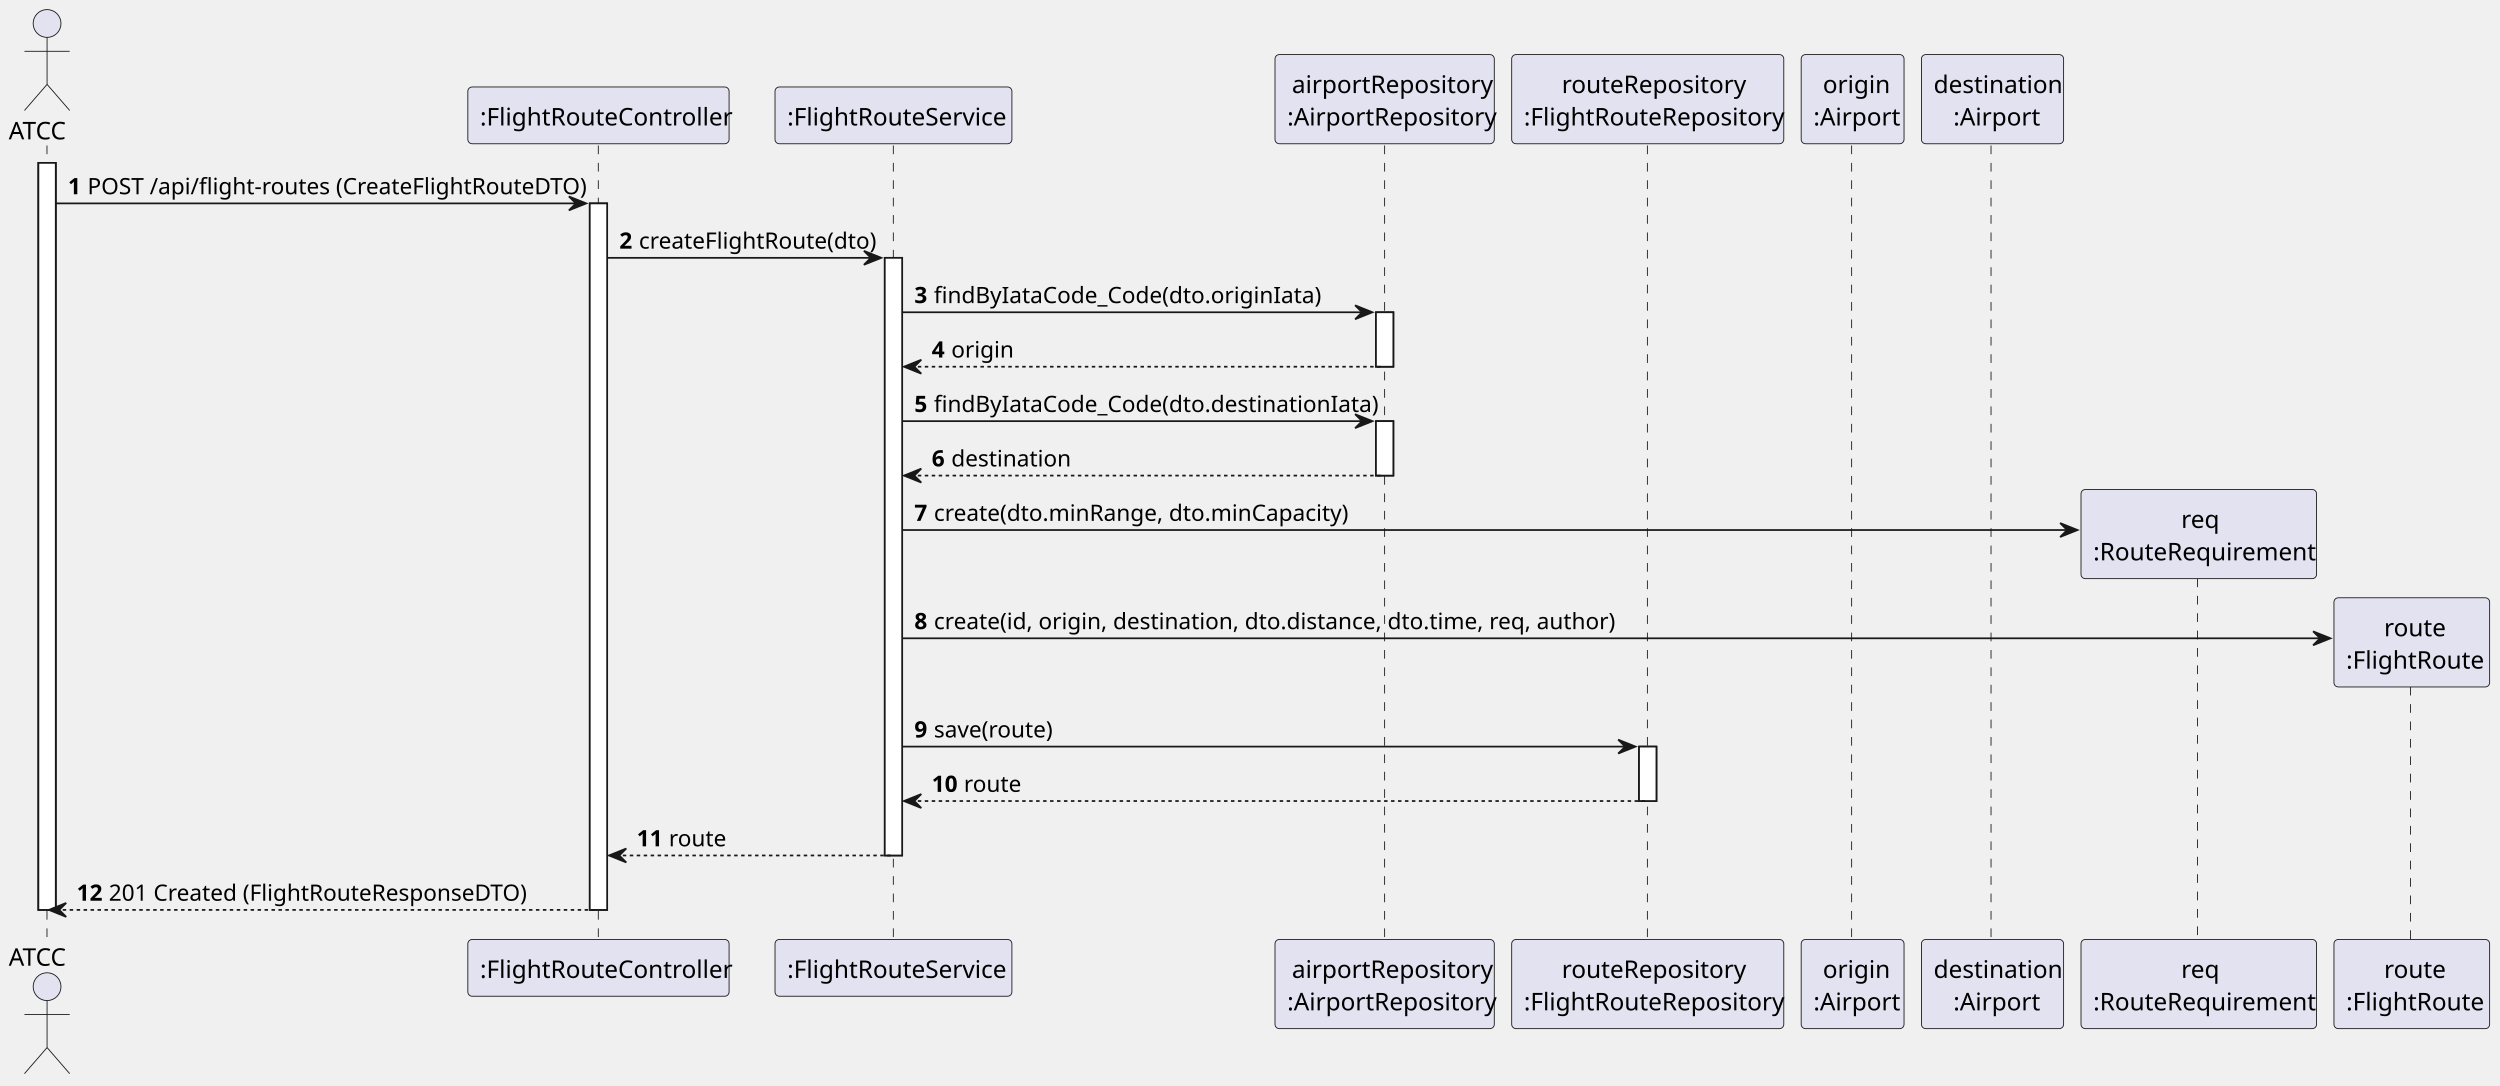
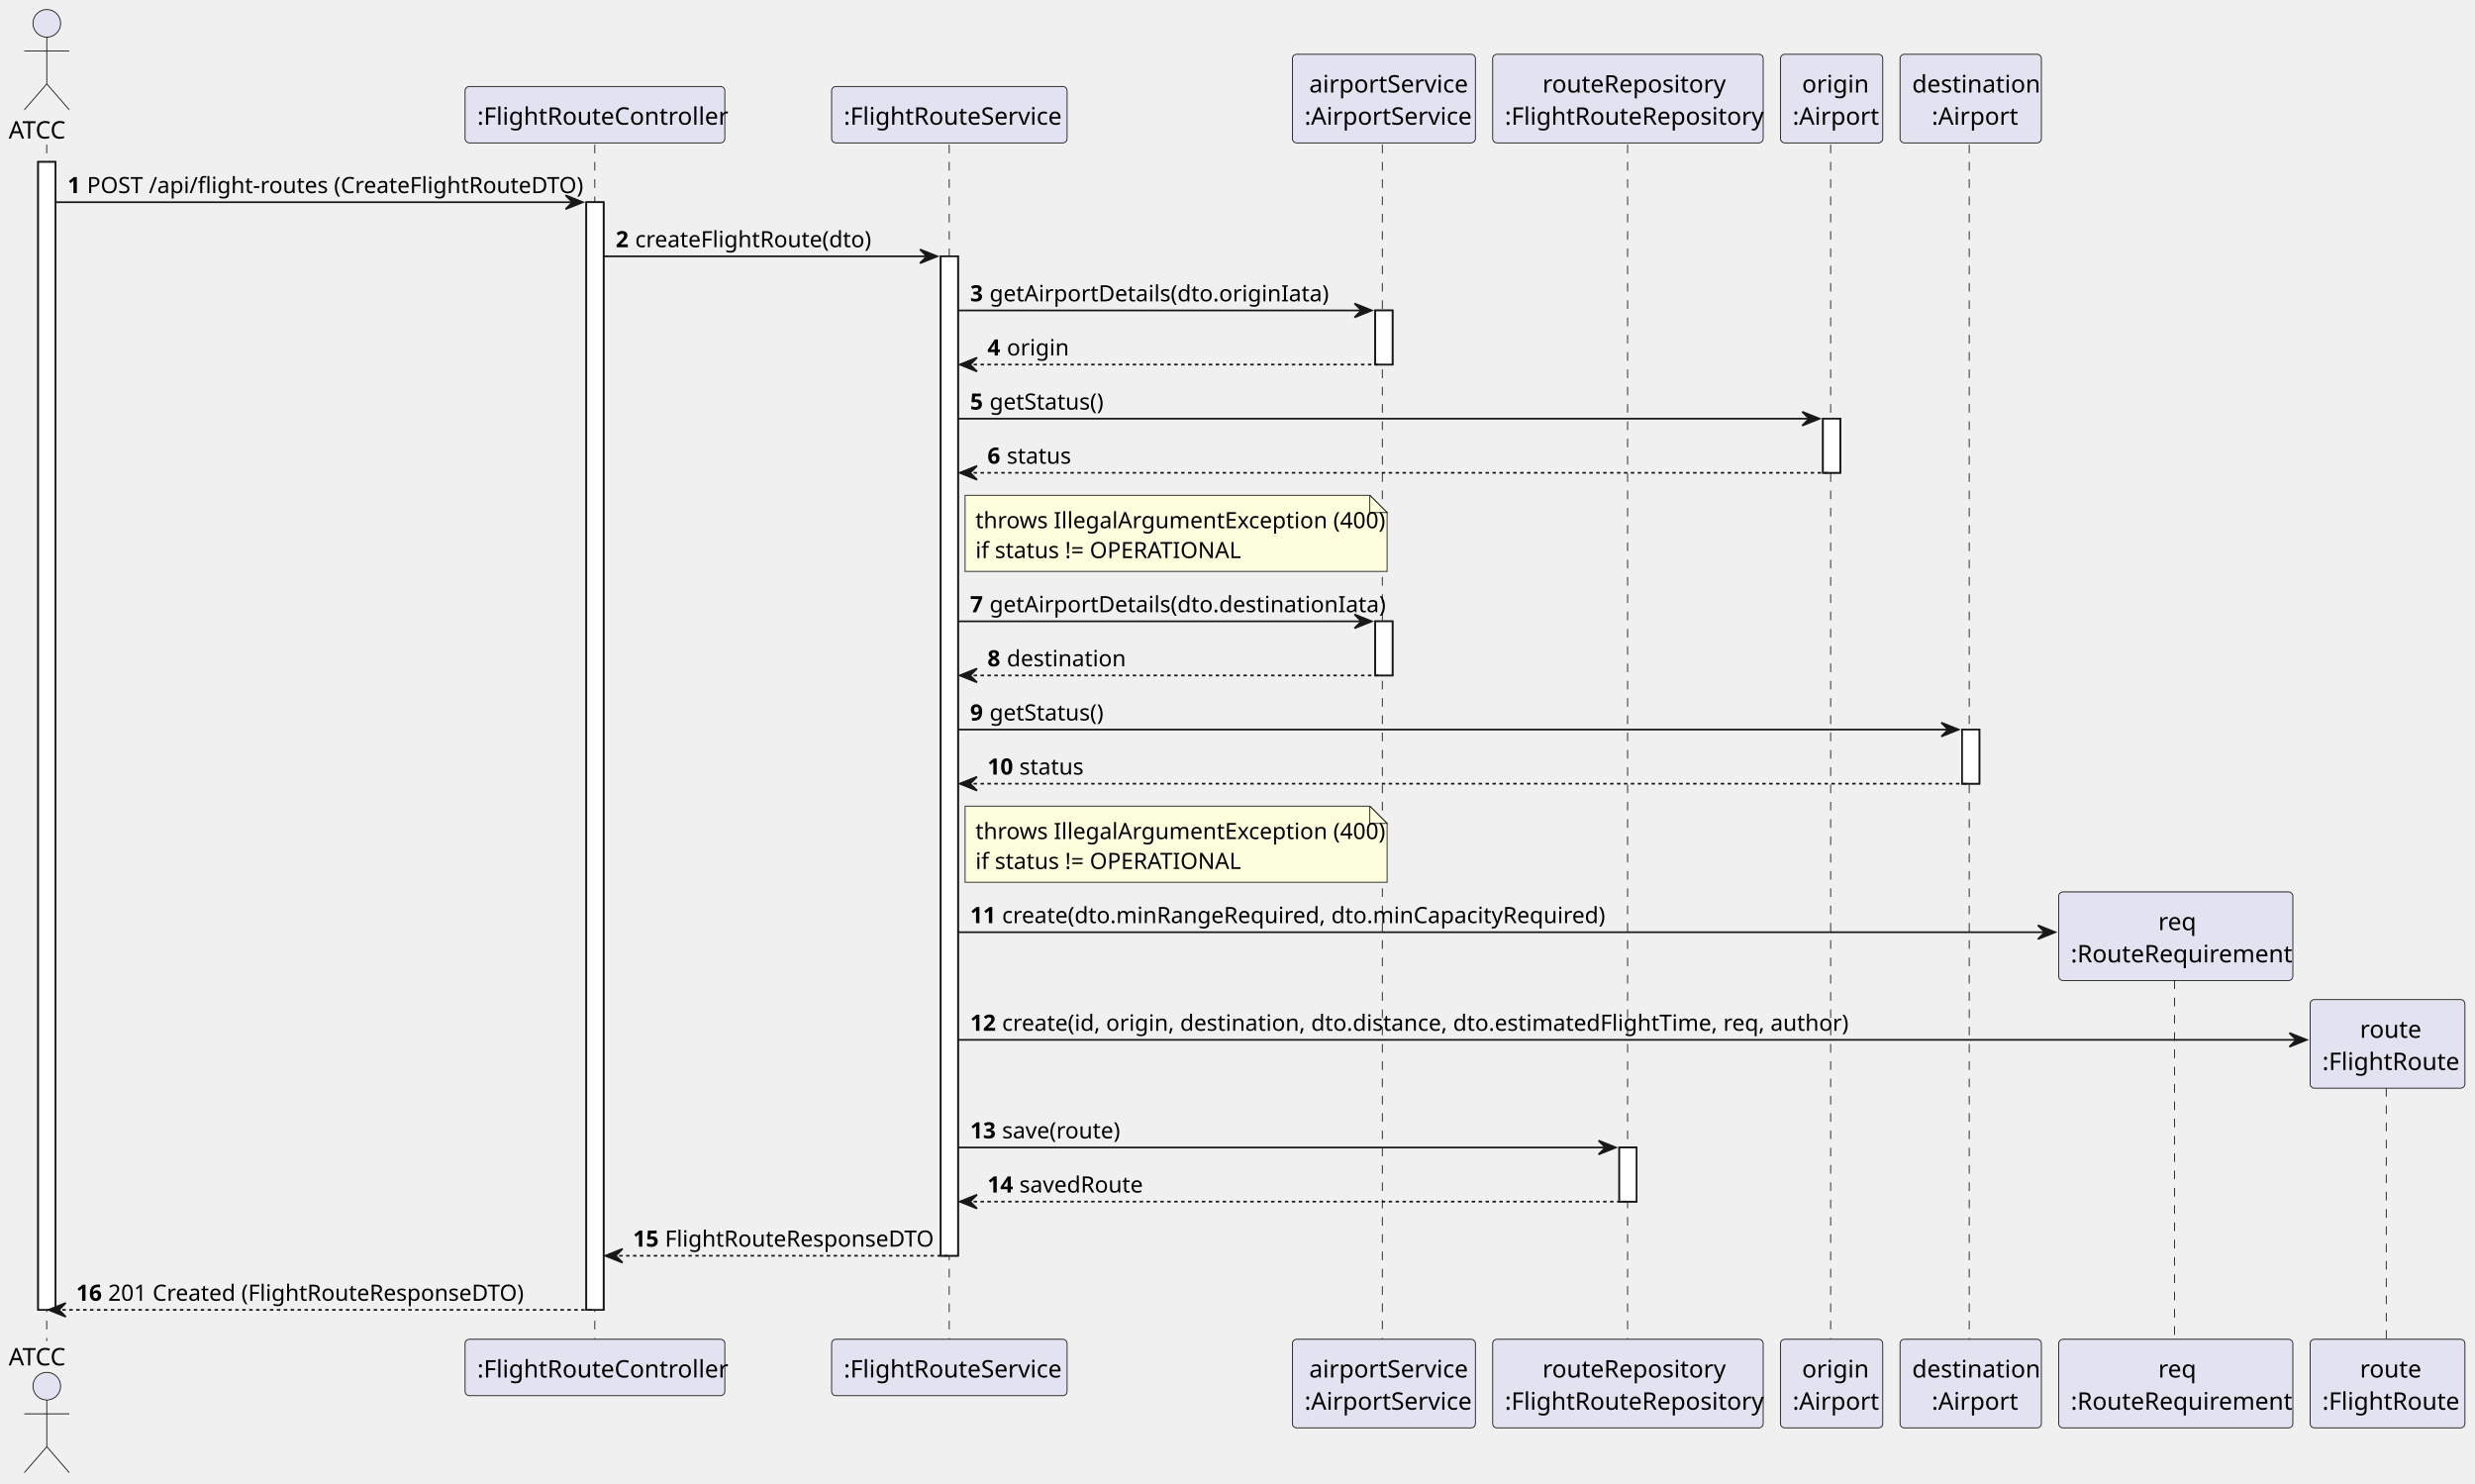
- <svg xmlns="http://www.w3.org/2000/svg" contentStyleType="text/css" data-diagram-type="SEQUENCE" height="624px" preserveAspectRatio="none" style="width:1437px;height:624px;background:#FFFFFF;" version="1.1" viewBox="0 0 1437 624" width="1437px" zoomAndPan="magnify">
+ <svg xmlns="http://www.w3.org/2000/svg" contentStyleType="text/css" data-diagram-type="SEQUENCE" height="858px" preserveAspectRatio="none" style="width:1431px;height:858px;background:#FFFFFF;" version="1.1" viewBox="0 0 1431 858" width="1431px" zoomAndPan="magnify">
  <defs />
  <g>
    <g>
-       <rect fill="#FFFFFF" height="429.394" style="stroke:#181818;stroke-width:1;" width="10" x="22.055" y="93.621" />
-     </g>
-     <g>
-       <rect fill="#FFFFFF" height="406.103" style="stroke:#181818;stroke-width:1;" width="10" x="338.992" y="116.912" />
-     </g>
-     <g>
-       <rect fill="#FFFFFF" height="343.522" style="stroke:#181818;stroke-width:1;" width="10" x="508.562" y="148.203" />
-     </g>
-     <g>
-       <rect fill="#FFFFFF" height="31.291" style="stroke:#181818;stroke-width:1;" width="10" x="790.898" y="179.494" />
-     </g>
-     <g>
-       <rect fill="#FFFFFF" height="31.291" style="stroke:#181818;stroke-width:1;" width="10" x="790.898" y="242.076" />
-     </g>
-     <g>
-       <rect fill="#FFFFFF" height="31.291" style="stroke:#181818;stroke-width:1;" width="10" x="942.118" y="429.143" />
-     </g>
-     <g>
-       <rect fill="#000000" fill-opacity="0" height="457.394" width="8" x="23.055" y="83.621" />
-       <line style="stroke:#181818;stroke-width:0.5;stroke-dasharray:5,5;" x1="27" x2="27" y1="83.621" y2="541.016" />
-     </g>
-     <g>
-       <rect fill="#000000" fill-opacity="0" height="457.394" width="8" x="339.992" y="83.621" />
-       <line style="stroke:#181818;stroke-width:0.5;stroke-dasharray:5,5;" x1="343.906" x2="343.906" y1="83.621" y2="541.016" />
-     </g>
-     <g>
-       <rect fill="#000000" fill-opacity="0" height="457.394" width="8" x="509.562" y="83.621" />
-       <line style="stroke:#181818;stroke-width:0.5;stroke-dasharray:5,5;" x1="513.48" x2="513.48" y1="83.621" y2="541.016" />
-     </g>
-     <g>
-       <rect fill="#000000" fill-opacity="0" height="457.394" width="8" x="791.898" y="83.621" />
-       <line style="stroke:#181818;stroke-width:0.5;stroke-dasharray:5,5;" x1="795.877" x2="795.877" y1="83.621" y2="541.016" />
-     </g>
-     <g>
-       <rect fill="#000000" fill-opacity="0" height="457.394" width="8" x="943.118" y="83.621" />
-       <line style="stroke:#181818;stroke-width:0.5;stroke-dasharray:5,5;" x1="946.918" x2="946.918" y1="83.621" y2="541.016" />
-     </g>
-     <g>
-       <rect fill="#000000" fill-opacity="0" height="457.394" width="8" x="1060.88" y="83.621" />
-       <line style="stroke:#181818;stroke-width:0.5;stroke-dasharray:5,5;" x1="1064.318" x2="1064.318" y1="83.621" y2="541.016" />
-     </g>
-     <g>
-       <rect fill="#000000" fill-opacity="0" height="457.394" width="8" x="1141.3" y="83.621" />
-       <line style="stroke:#181818;stroke-width:0.5;stroke-dasharray:5,5;" x1="1144.442" x2="1144.442" y1="83.621" y2="541.016" />
-     </g>
-     <g>
-       <rect fill="#000000" fill-opacity="0" height="218.527" width="8" x="1259.858" y="322.488" />
-       <line style="stroke:#181818;stroke-width:0.5;stroke-dasharray:5,5;" x1="1263.159" x2="1263.159" y1="322.488" y2="541.016" />
-     </g>
-     <g>
-       <rect fill="#000000" fill-opacity="0" height="156.285" width="8" x="1382.299" y="384.731" />
-       <line style="stroke:#181818;stroke-width:0.5;stroke-dasharray:5,5;" x1="1385.558" x2="1385.558" y1="384.731" y2="541.016" />
+       <rect fill="#FFFFFF" height="663.723" style="stroke:#181818;stroke-width:1;" width="10" x="22.055" y="93.621" />
+     </g>
+     <g>
+       <rect fill="#FFFFFF" height="640.432" style="stroke:#181818;stroke-width:1;" width="10" x="338.992" y="116.912" />
+     </g>
+     <g>
+       <rect fill="#FFFFFF" height="577.85" style="stroke:#181818;stroke-width:1;" width="10" x="543.91" y="148.203" />
+     </g>
+     <g>
+       <rect fill="#FFFFFF" height="31.291" style="stroke:#181818;stroke-width:1;" width="10" x="795.143" y="179.494" />
+     </g>
+     <g>
+       <rect fill="#FFFFFF" height="31.291" style="stroke:#181818;stroke-width:1;" width="10" x="795.143" y="359.24" />
+     </g>
+     <g>
+       <rect fill="#FFFFFF" height="31.291" style="stroke:#181818;stroke-width:1;" width="10" x="936.246" y="663.471" />
+     </g>
+     <g>
+       <rect fill="#FFFFFF" height="31.291" style="stroke:#181818;stroke-width:1;" width="10" x="1054.007" y="242.076" />
+     </g>
+     <g>
+       <rect fill="#FFFFFF" height="31.291" style="stroke:#181818;stroke-width:1;" width="10" x="1134.428" y="421.822" />
+     </g>
+     <g>
+       <rect fill="#000000" fill-opacity="0" height="691.723" width="8" x="23.055" y="83.621" />
+       <line style="stroke:#181818;stroke-width:0.5;stroke-dasharray:5,5;" x1="27" x2="27" y1="83.621" y2="775.344" />
+     </g>
+     <g>
+       <rect fill="#000000" fill-opacity="0" height="691.723" width="8" x="339.992" y="83.621" />
+       <line style="stroke:#181818;stroke-width:0.5;stroke-dasharray:5,5;" x1="343.906" x2="343.906" y1="83.621" y2="775.344" />
+     </g>
+     <g>
+       <rect fill="#000000" fill-opacity="0" height="691.723" width="8" x="544.91" y="83.621" />
+       <line style="stroke:#181818;stroke-width:0.5;stroke-dasharray:5,5;" x1="548.828" x2="548.828" y1="83.621" y2="775.344" />
+     </g>
+     <g>
+       <rect fill="#000000" fill-opacity="0" height="691.723" width="8" x="796.143" y="83.621" />
+       <line style="stroke:#181818;stroke-width:0.5;stroke-dasharray:5,5;" x1="799.239" x2="799.239" y1="83.621" y2="775.344" />
+     </g>
+     <g>
+       <rect fill="#000000" fill-opacity="0" height="691.723" width="8" x="937.246" y="83.621" />
+       <line style="stroke:#181818;stroke-width:0.5;stroke-dasharray:5,5;" x1="941.046" x2="941.046" y1="83.621" y2="775.344" />
+     </g>
+     <g>
+       <rect fill="#000000" fill-opacity="0" height="691.723" width="8" x="1055.007" y="83.621" />
+       <line style="stroke:#181818;stroke-width:0.5;stroke-dasharray:5,5;" x1="1058.445" x2="1058.445" y1="83.621" y2="775.344" />
+     </g>
+     <g>
+       <rect fill="#000000" fill-opacity="0" height="691.723" width="8" x="1135.428" y="83.621" />
+       <line style="stroke:#181818;stroke-width:0.5;stroke-dasharray:5,5;" x1="1138.569" x2="1138.569" y1="83.621" y2="775.344" />
+     </g>
+     <g>
+       <rect fill="#000000" fill-opacity="0" height="218.527" width="8" x="1253.986" y="556.816" />
+       <line style="stroke:#181818;stroke-width:0.5;stroke-dasharray:5,5;" x1="1257.286" x2="1257.286" y1="556.816" y2="775.344" />
+     </g>
+     <g>
+       <rect fill="#000000" fill-opacity="0" height="156.285" width="8" x="1376.427" y="619.059" />
+       <line style="stroke:#181818;stroke-width:0.5;stroke-dasharray:5,5;" x1="1379.686" x2="1379.686" y1="619.059" y2="775.344" />
    </g>
    <g class="participant participant-head" data-participant="ATCC">
      <text fill="#000000" font-family="sans-serif" font-size="14" lengthAdjust="spacing" textLength="38.11" x="5" y="80.107">ATCC</text>
      <ellipse cx="27.055" cy="13.5" fill="#E2E2F0" rx="8" ry="8" style="stroke:#181818;stroke-width:0.5;" />
      <path d="M27.055,21.5 L27.055,48.5 M14.055,29.5 L40.055,29.5 M27.055,48.5 L14.055,63.5 M27.055,48.5 L40.055,63.5" fill="none" style="stroke:#181818;stroke-width:0.5;" />
    </g>
    <g class="participant participant-tail" data-participant="ATCC">
-       <text fill="#000000" font-family="sans-serif" font-size="14" lengthAdjust="spacing" textLength="38.11" x="5" y="555.123">ATCC</text>
-       <ellipse cx="27.055" cy="567.137" fill="#E2E2F0" rx="8" ry="8" style="stroke:#181818;stroke-width:0.5;" />
-       <path d="M27.055,575.137 L27.055,602.137 M14.055,583.137 L40.055,583.137 M27.055,602.137 L14.055,617.137 M27.055,602.137 L40.055,617.137" fill="none" style="stroke:#181818;stroke-width:0.5;" />
+       <text fill="#000000" font-family="sans-serif" font-size="14" lengthAdjust="spacing" textLength="38.11" x="5" y="789.451">ATCC</text>
+       <ellipse cx="27.055" cy="801.465" fill="#E2E2F0" rx="8" ry="8" style="stroke:#181818;stroke-width:0.5;" />
+       <path d="M27.055,809.465 L27.055,836.465 M14.055,817.465 L40.055,817.465 M27.055,836.465 L14.055,851.465 M27.055,836.465 L40.055,851.465" fill="none" style="stroke:#181818;stroke-width:0.5;" />
    </g>
    <g class="participant participant-head" data-participant="Ctrl">
      <rect fill="#E2E2F0" height="32.621" rx="2.5" ry="2.5" style="stroke:#181818;stroke-width:0.5;" width="150.172" x="268.906" y="50" />
      <text fill="#000000" font-family="sans-serif" font-size="14" lengthAdjust="spacing" textLength="136.172" x="275.906" y="72.107">:FlightRouteController</text>
    </g>
    <g class="participant participant-tail" data-participant="Ctrl">
-       <rect fill="#E2E2F0" height="32.621" rx="2.5" ry="2.5" style="stroke:#181818;stroke-width:0.5;" width="150.172" x="268.906" y="540.016" />
-       <text fill="#000000" font-family="sans-serif" font-size="14" lengthAdjust="spacing" textLength="136.172" x="275.906" y="562.123">:FlightRouteController</text>
+       <rect fill="#E2E2F0" height="32.621" rx="2.5" ry="2.5" style="stroke:#181818;stroke-width:0.5;" width="150.172" x="268.906" y="774.344" />
+       <text fill="#000000" font-family="sans-serif" font-size="14" lengthAdjust="spacing" textLength="136.172" x="275.906" y="796.451">:FlightRouteController</text>
    </g>
    <g class="participant participant-head" data-participant="Service">
-       <rect fill="#E2E2F0" height="32.621" rx="2.5" ry="2.5" style="stroke:#181818;stroke-width:0.5;" width="136.165" x="445.479" y="50" />
-       <text fill="#000000" font-family="sans-serif" font-size="14" lengthAdjust="spacing" textLength="122.165" x="452.479" y="72.107">:FlightRouteService</text>
+       <rect fill="#E2E2F0" height="32.621" rx="2.5" ry="2.5" style="stroke:#181818;stroke-width:0.5;" width="136.165" x="480.828" y="50" />
+       <text fill="#000000" font-family="sans-serif" font-size="14" lengthAdjust="spacing" textLength="122.165" x="487.828" y="72.107">:FlightRouteService</text>
    </g>
    <g class="participant participant-tail" data-participant="Service">
-       <rect fill="#E2E2F0" height="32.621" rx="2.5" ry="2.5" style="stroke:#181818;stroke-width:0.5;" width="136.165" x="445.479" y="540.016" />
-       <text fill="#000000" font-family="sans-serif" font-size="14" lengthAdjust="spacing" textLength="122.165" x="452.479" y="562.123">:FlightRouteService</text>
-     </g>
-     <g class="participant participant-head" data-participant="RepoAir">
-       <rect fill="#E2E2F0" height="51.242" rx="2.5" ry="2.5" style="stroke:#181818;stroke-width:0.5;" width="126.041" x="732.877" y="31.379" />
-       <text fill="#000000" font-family="sans-serif" font-size="14" lengthAdjust="spacing" textLength="106.6" x="742.598" y="53.486">airportRepository</text>
-       <text fill="#000000" font-family="sans-serif" font-size="14" lengthAdjust="spacing" textLength="112.041" x="739.877" y="72.107">:AirportRepository</text>
-     </g>
-     <g class="participant participant-tail" data-participant="RepoAir">
-       <rect fill="#E2E2F0" height="51.242" rx="2.5" ry="2.5" style="stroke:#181818;stroke-width:0.5;" width="126.041" x="732.877" y="540.016" />
-       <text fill="#000000" font-family="sans-serif" font-size="14" lengthAdjust="spacing" textLength="106.6" x="742.598" y="562.123">airportRepository</text>
-       <text fill="#000000" font-family="sans-serif" font-size="14" lengthAdjust="spacing" textLength="112.041" x="739.877" y="580.744">:AirportRepository</text>
+       <rect fill="#E2E2F0" height="32.621" rx="2.5" ry="2.5" style="stroke:#181818;stroke-width:0.5;" width="136.165" x="480.828" y="774.344" />
+       <text fill="#000000" font-family="sans-serif" font-size="14" lengthAdjust="spacing" textLength="122.165" x="487.828" y="796.451">:FlightRouteService</text>
+     </g>
+     <g class="participant participant-head" data-participant="AirportSvc">
+       <rect fill="#E2E2F0" height="51.242" rx="2.5" ry="2.5" style="stroke:#181818;stroke-width:0.5;" width="105.807" x="747.239" y="31.379" />
+       <text fill="#000000" font-family="sans-serif" font-size="14" lengthAdjust="spacing" textLength="86.365" x="756.96" y="53.486">airportService</text>
+       <text fill="#000000" font-family="sans-serif" font-size="14" lengthAdjust="spacing" textLength="91.807" x="754.239" y="72.107">:AirportService</text>
+     </g>
+     <g class="participant participant-tail" data-participant="AirportSvc">
+       <rect fill="#E2E2F0" height="51.242" rx="2.5" ry="2.5" style="stroke:#181818;stroke-width:0.5;" width="105.807" x="747.239" y="774.344" />
+       <text fill="#000000" font-family="sans-serif" font-size="14" lengthAdjust="spacing" textLength="86.365" x="756.96" y="796.451">airportService</text>
+       <text fill="#000000" font-family="sans-serif" font-size="14" lengthAdjust="spacing" textLength="91.807" x="754.239" y="815.072">:AirportService</text>
    </g>
    <g class="participant participant-head" data-participant="RepoRoute">
-       <rect fill="#E2E2F0" height="51.242" rx="2.5" ry="2.5" style="stroke:#181818;stroke-width:0.5;" width="156.399" x="868.918" y="31.379" />
-       <text fill="#000000" font-family="sans-serif" font-size="14" lengthAdjust="spacing" textLength="98.827" x="897.705" y="53.486">routeRepository</text>
-       <text fill="#000000" font-family="sans-serif" font-size="14" lengthAdjust="spacing" textLength="142.399" x="875.918" y="72.107">:FlightRouteRepository</text>
+       <rect fill="#E2E2F0" height="51.242" rx="2.5" ry="2.5" style="stroke:#181818;stroke-width:0.5;" width="156.399" x="863.046" y="31.379" />
+       <text fill="#000000" font-family="sans-serif" font-size="14" lengthAdjust="spacing" textLength="98.827" x="891.832" y="53.486">routeRepository</text>
+       <text fill="#000000" font-family="sans-serif" font-size="14" lengthAdjust="spacing" textLength="142.399" x="870.046" y="72.107">:FlightRouteRepository</text>
    </g>
    <g class="participant participant-tail" data-participant="RepoRoute">
-       <rect fill="#E2E2F0" height="51.242" rx="2.5" ry="2.5" style="stroke:#181818;stroke-width:0.5;" width="156.399" x="868.918" y="540.016" />
-       <text fill="#000000" font-family="sans-serif" font-size="14" lengthAdjust="spacing" textLength="98.827" x="897.705" y="562.123">routeRepository</text>
-       <text fill="#000000" font-family="sans-serif" font-size="14" lengthAdjust="spacing" textLength="142.399" x="875.918" y="580.744">:FlightRouteRepository</text>
+       <rect fill="#E2E2F0" height="51.242" rx="2.5" ry="2.5" style="stroke:#181818;stroke-width:0.5;" width="156.399" x="863.046" y="774.344" />
+       <text fill="#000000" font-family="sans-serif" font-size="14" lengthAdjust="spacing" textLength="98.827" x="891.832" y="796.451">routeRepository</text>
+       <text fill="#000000" font-family="sans-serif" font-size="14" lengthAdjust="spacing" textLength="142.399" x="870.046" y="815.072">:FlightRouteRepository</text>
    </g>
    <g class="participant participant-head" data-participant="Origin">
-       <rect fill="#E2E2F0" height="51.242" rx="2.5" ry="2.5" style="stroke:#181818;stroke-width:0.5;" width="59.124" x="1035.318" y="31.379" />
-       <text fill="#000000" font-family="sans-serif" font-size="14" lengthAdjust="spacing" textLength="34.241" x="1047.759" y="53.486">origin</text>
-       <text fill="#000000" font-family="sans-serif" font-size="14" lengthAdjust="spacing" textLength="45.124" x="1042.318" y="72.107">:Airport</text>
+       <rect fill="#E2E2F0" height="51.242" rx="2.5" ry="2.5" style="stroke:#181818;stroke-width:0.5;" width="59.124" x="1029.445" y="31.379" />
+       <text fill="#000000" font-family="sans-serif" font-size="14" lengthAdjust="spacing" textLength="34.241" x="1041.887" y="53.486">origin</text>
+       <text fill="#000000" font-family="sans-serif" font-size="14" lengthAdjust="spacing" textLength="45.124" x="1036.445" y="72.107">:Airport</text>
    </g>
    <g class="participant participant-tail" data-participant="Origin">
-       <rect fill="#E2E2F0" height="51.242" rx="2.5" ry="2.5" style="stroke:#181818;stroke-width:0.5;" width="59.124" x="1035.318" y="540.016" />
-       <text fill="#000000" font-family="sans-serif" font-size="14" lengthAdjust="spacing" textLength="34.241" x="1047.759" y="562.123">origin</text>
-       <text fill="#000000" font-family="sans-serif" font-size="14" lengthAdjust="spacing" textLength="45.124" x="1042.318" y="580.744">:Airport</text>
+       <rect fill="#E2E2F0" height="51.242" rx="2.5" ry="2.5" style="stroke:#181818;stroke-width:0.5;" width="59.124" x="1029.445" y="774.344" />
+       <text fill="#000000" font-family="sans-serif" font-size="14" lengthAdjust="spacing" textLength="34.241" x="1041.887" y="796.451">origin</text>
+       <text fill="#000000" font-family="sans-serif" font-size="14" lengthAdjust="spacing" textLength="45.124" x="1036.445" y="815.072">:Airport</text>
    </g>
    <g class="participant participant-head" data-participant="Dest">
-       <rect fill="#E2E2F0" height="51.242" rx="2.5" ry="2.5" style="stroke:#181818;stroke-width:0.5;" width="81.717" x="1104.442" y="31.379" />
-       <text fill="#000000" font-family="sans-serif" font-size="14" lengthAdjust="spacing" textLength="67.717" x="1111.442" y="53.486">destination</text>
-       <text fill="#000000" font-family="sans-serif" font-size="14" lengthAdjust="spacing" textLength="45.124" x="1122.738" y="72.107">:Airport</text>
+       <rect fill="#E2E2F0" height="51.242" rx="2.5" ry="2.5" style="stroke:#181818;stroke-width:0.5;" width="81.717" x="1098.569" y="31.379" />
+       <text fill="#000000" font-family="sans-serif" font-size="14" lengthAdjust="spacing" textLength="67.717" x="1105.569" y="53.486">destination</text>
+       <text fill="#000000" font-family="sans-serif" font-size="14" lengthAdjust="spacing" textLength="45.124" x="1116.866" y="72.107">:Airport</text>
    </g>
    <g class="participant participant-tail" data-participant="Dest">
-       <rect fill="#E2E2F0" height="51.242" rx="2.5" ry="2.5" style="stroke:#181818;stroke-width:0.5;" width="81.717" x="1104.442" y="540.016" />
-       <text fill="#000000" font-family="sans-serif" font-size="14" lengthAdjust="spacing" textLength="67.717" x="1111.442" y="562.123">destination</text>
-       <text fill="#000000" font-family="sans-serif" font-size="14" lengthAdjust="spacing" textLength="45.124" x="1122.738" y="580.744">:Airport</text>
+       <rect fill="#E2E2F0" height="51.242" rx="2.5" ry="2.5" style="stroke:#181818;stroke-width:0.5;" width="81.717" x="1098.569" y="774.344" />
+       <text fill="#000000" font-family="sans-serif" font-size="14" lengthAdjust="spacing" textLength="67.717" x="1105.569" y="796.451">destination</text>
+       <text fill="#000000" font-family="sans-serif" font-size="14" lengthAdjust="spacing" textLength="45.124" x="1116.866" y="815.072">:Airport</text>
    </g>
    <g class="participant participant-tail" data-participant="Req">
-       <rect fill="#E2E2F0" height="51.242" rx="2.5" ry="2.5" style="stroke:#181818;stroke-width:0.5;" width="135.399" x="1196.159" y="540.016" />
-       <text fill="#000000" font-family="sans-serif" font-size="14" lengthAdjust="spacing" textLength="20.234" x="1253.741" y="562.123">req</text>
-       <text fill="#000000" font-family="sans-serif" font-size="14" lengthAdjust="spacing" textLength="121.399" x="1203.159" y="580.744">:RouteRequirement</text>
+       <rect fill="#E2E2F0" height="51.242" rx="2.5" ry="2.5" style="stroke:#181818;stroke-width:0.5;" width="135.399" x="1190.286" y="774.344" />
+       <text fill="#000000" font-family="sans-serif" font-size="14" lengthAdjust="spacing" textLength="20.234" x="1247.869" y="796.451">req</text>
+       <text fill="#000000" font-family="sans-serif" font-size="14" lengthAdjust="spacing" textLength="121.399" x="1197.286" y="815.072">:RouteRequirement</text>
    </g>
    <g class="participant participant-tail" data-participant="Route">
-       <rect fill="#E2E2F0" height="51.242" rx="2.5" ry="2.5" style="stroke:#181818;stroke-width:0.5;" width="89.482" x="1341.558" y="540.016" />
-       <text fill="#000000" font-family="sans-serif" font-size="14" lengthAdjust="spacing" textLength="31.91" x="1370.344" y="562.123">route</text>
-       <text fill="#000000" font-family="sans-serif" font-size="14" lengthAdjust="spacing" textLength="75.482" x="1348.558" y="580.744">:FlightRoute</text>
-     </g>
-     <g>
-       <rect fill="#FFFFFF" height="429.394" style="stroke:#181818;stroke-width:1;" width="10" x="22.055" y="93.621" />
-     </g>
-     <g>
-       <rect fill="#FFFFFF" height="406.103" style="stroke:#181818;stroke-width:1;" width="10" x="338.992" y="116.912" />
-     </g>
-     <g>
-       <rect fill="#FFFFFF" height="343.522" style="stroke:#181818;stroke-width:1;" width="10" x="508.562" y="148.203" />
-     </g>
-     <g>
-       <rect fill="#FFFFFF" height="31.291" style="stroke:#181818;stroke-width:1;" width="10" x="790.898" y="179.494" />
-     </g>
-     <g>
-       <rect fill="#FFFFFF" height="31.291" style="stroke:#181818;stroke-width:1;" width="10" x="790.898" y="242.076" />
-     </g>
-     <g>
-       <rect fill="#FFFFFF" height="31.291" style="stroke:#181818;stroke-width:1;" width="10" x="942.118" y="429.143" />
+       <rect fill="#E2E2F0" height="51.242" rx="2.5" ry="2.5" style="stroke:#181818;stroke-width:0.5;" width="89.482" x="1335.686" y="774.344" />
+       <text fill="#000000" font-family="sans-serif" font-size="14" lengthAdjust="spacing" textLength="31.91" x="1364.472" y="796.451">route</text>
+       <text fill="#000000" font-family="sans-serif" font-size="14" lengthAdjust="spacing" textLength="75.482" x="1342.686" y="815.072">:FlightRoute</text>
+     </g>
+     <g>
+       <rect fill="#FFFFFF" height="663.723" style="stroke:#181818;stroke-width:1;" width="10" x="22.055" y="93.621" />
+     </g>
+     <g>
+       <rect fill="#FFFFFF" height="640.432" style="stroke:#181818;stroke-width:1;" width="10" x="338.992" y="116.912" />
+     </g>
+     <g>
+       <rect fill="#FFFFFF" height="577.85" style="stroke:#181818;stroke-width:1;" width="10" x="543.91" y="148.203" />
+     </g>
+     <g>
+       <rect fill="#FFFFFF" height="31.291" style="stroke:#181818;stroke-width:1;" width="10" x="795.143" y="179.494" />
+     </g>
+     <g>
+       <rect fill="#FFFFFF" height="31.291" style="stroke:#181818;stroke-width:1;" width="10" x="795.143" y="359.24" />
+     </g>
+     <g>
+       <rect fill="#FFFFFF" height="31.291" style="stroke:#181818;stroke-width:1;" width="10" x="936.246" y="663.471" />
+     </g>
+     <g>
+       <rect fill="#FFFFFF" height="31.291" style="stroke:#181818;stroke-width:1;" width="10" x="1054.007" y="242.076" />
+     </g>
+     <g>
+       <rect fill="#FFFFFF" height="31.291" style="stroke:#181818;stroke-width:1;" width="10" x="1134.428" y="421.822" />
    </g>
    <g class="message" data-participant-1="ATCC" data-participant-2="Ctrl">
      <polygon fill="#181818" points="326.992,112.912,336.992,116.912,326.992,120.912,330.992,116.912" style="stroke:#181818;stroke-width:1;" />
      <line style="stroke:#181818;stroke-width:1;" x1="32.055" x2="332.992" y1="116.912" y2="116.912" />
      <text fill="#000000" font-family="sans-serif" font-size="13" font-weight="bold" lengthAdjust="spacing" textLength="7.23" x="39.055" y="111.649">1</text>
      <text fill="#000000" font-family="sans-serif" font-size="13" lengthAdjust="spacing" textLength="276.707" x="50.285" y="111.649">POST /api/flight-routes (CreateFlightRouteDTO)</text>
    </g>
    <g class="message" data-participant-1="Ctrl" data-participant-2="Service">
-       <polygon fill="#181818" points="496.562,144.203,506.562,148.203,496.562,152.203,500.562,148.203" style="stroke:#181818;stroke-width:1;" />
-       <line style="stroke:#181818;stroke-width:1;" x1="348.992" x2="502.562" y1="148.203" y2="148.203" />
+       <polygon fill="#181818" points="531.91,144.203,541.91,148.203,531.91,152.203,535.91,148.203" style="stroke:#181818;stroke-width:1;" />
+       <line style="stroke:#181818;stroke-width:1;" x1="348.992" x2="537.91" y1="148.203" y2="148.203" />
      <text fill="#000000" font-family="sans-serif" font-size="13" font-weight="bold" lengthAdjust="spacing" textLength="7.23" x="355.992" y="142.94">2</text>
      <text fill="#000000" font-family="sans-serif" font-size="13" lengthAdjust="spacing" textLength="129.34" x="367.222" y="142.94">createFlightRoute(dto)</text>
    </g>
-     <g class="message" data-participant-1="Service" data-participant-2="RepoAir">
-       <polygon fill="#181818" points="778.898,175.494,788.898,179.494,778.898,183.494,782.898,179.494" style="stroke:#181818;stroke-width:1;" />
-       <line style="stroke:#181818;stroke-width:1;" x1="518.562" x2="784.898" y1="179.494" y2="179.494" />
-       <text fill="#000000" font-family="sans-serif" font-size="13" font-weight="bold" lengthAdjust="spacing" textLength="7.23" x="525.562" y="174.231">3</text>
-       <text fill="#000000" font-family="sans-serif" font-size="13" lengthAdjust="spacing" textLength="211.022" x="536.792" y="174.231">findByIataCode_Code(dto.originIata)</text>
-     </g>
-     <g class="message" data-participant-1="RepoAir" data-participant-2="Service">
-       <polygon fill="#181818" points="529.562,206.785,519.562,210.785,529.562,214.785,525.562,210.785" style="stroke:#181818;stroke-width:1;" />
-       <line style="stroke:#181818;stroke-width:1;stroke-dasharray:2,2;" x1="523.562" x2="794.898" y1="210.785" y2="210.785" />
-       <text fill="#000000" font-family="sans-serif" font-size="13" font-weight="bold" lengthAdjust="spacing" textLength="7.23" x="535.562" y="205.523">4</text>
-       <text fill="#000000" font-family="sans-serif" font-size="13" lengthAdjust="spacing" textLength="31.795" x="546.792" y="205.523">origin</text>
-     </g>
-     <g class="message" data-participant-1="Service" data-participant-2="RepoAir">
-       <polygon fill="#181818" points="778.898,238.076,788.898,242.076,778.898,246.076,782.898,242.076" style="stroke:#181818;stroke-width:1;" />
-       <line style="stroke:#181818;stroke-width:1;" x1="518.562" x2="784.898" y1="242.076" y2="242.076" />
-       <text fill="#000000" font-family="sans-serif" font-size="13" font-weight="bold" lengthAdjust="spacing" textLength="7.23" x="525.562" y="236.814">5</text>
-       <text fill="#000000" font-family="sans-serif" font-size="13" lengthAdjust="spacing" textLength="242.106" x="536.792" y="236.814">findByIataCode_Code(dto.destinationIata)</text>
-     </g>
-     <g class="message" data-participant-1="RepoAir" data-participant-2="Service">
-       <polygon fill="#181818" points="529.562,269.367,519.562,273.367,529.562,277.367,525.562,273.367" style="stroke:#181818;stroke-width:1;" />
-       <line style="stroke:#181818;stroke-width:1;stroke-dasharray:2,2;" x1="523.562" x2="794.898" y1="273.367" y2="273.367" />
-       <text fill="#000000" font-family="sans-serif" font-size="13" font-weight="bold" lengthAdjust="spacing" textLength="7.23" x="535.562" y="268.104">6</text>
-       <text fill="#000000" font-family="sans-serif" font-size="13" lengthAdjust="spacing" textLength="62.88" x="546.792" y="268.104">destination</text>
-     </g>
+     <g class="message" data-participant-1="Service" data-participant-2="AirportSvc">
+       <polygon fill="#181818" points="783.143,175.494,793.143,179.494,783.143,183.494,787.143,179.494" style="stroke:#181818;stroke-width:1;" />
+       <line style="stroke:#181818;stroke-width:1;" x1="553.91" x2="789.143" y1="179.494" y2="179.494" />
+       <text fill="#000000" font-family="sans-serif" font-size="13" font-weight="bold" lengthAdjust="spacing" textLength="7.23" x="560.91" y="174.231">3</text>
+       <text fill="#000000" font-family="sans-serif" font-size="13" lengthAdjust="spacing" textLength="179.918" x="572.14" y="174.231">getAirportDetails(dto.originIata)</text>
+     </g>
+     <g class="message" data-participant-1="AirportSvc" data-participant-2="Service">
+       <polygon fill="#181818" points="564.91,206.785,554.91,210.785,564.91,214.785,560.91,210.785" style="stroke:#181818;stroke-width:1;" />
+       <line style="stroke:#181818;stroke-width:1;stroke-dasharray:2,2;" x1="558.91" x2="799.143" y1="210.785" y2="210.785" />
+       <text fill="#000000" font-family="sans-serif" font-size="13" font-weight="bold" lengthAdjust="spacing" textLength="7.23" x="570.91" y="205.523">4</text>
+       <text fill="#000000" font-family="sans-serif" font-size="13" lengthAdjust="spacing" textLength="31.795" x="582.14" y="205.523">origin</text>
+     </g>
+     <g class="message" data-participant-1="Service" data-participant-2="Origin">
+       <polygon fill="#181818" points="1042.007,238.076,1052.007,242.076,1042.007,246.076,1046.007,242.076" style="stroke:#181818;stroke-width:1;" />
+       <line style="stroke:#181818;stroke-width:1;" x1="553.91" x2="1048.007" y1="242.076" y2="242.076" />
+       <text fill="#000000" font-family="sans-serif" font-size="13" font-weight="bold" lengthAdjust="spacing" textLength="7.23" x="560.91" y="236.814">5</text>
+       <text fill="#000000" font-family="sans-serif" font-size="13" lengthAdjust="spacing" textLength="63.584" x="572.14" y="236.814">getStatus()</text>
+     </g>
+     <g class="message" data-participant-1="Origin" data-participant-2="Service">
+       <polygon fill="#181818" points="564.91,269.367,554.91,273.367,564.91,277.367,560.91,273.367" style="stroke:#181818;stroke-width:1;" />
+       <line style="stroke:#181818;stroke-width:1;stroke-dasharray:2,2;" x1="558.91" x2="1058.007" y1="273.367" y2="273.367" />
+       <text fill="#000000" font-family="sans-serif" font-size="13" font-weight="bold" lengthAdjust="spacing" textLength="7.23" x="570.91" y="268.104">6</text>
+       <text fill="#000000" font-family="sans-serif" font-size="13" lengthAdjust="spacing" textLength="34.684" x="582.14" y="268.104">status</text>
+     </g>
+     <path d="M558,286.367 L558,330.367 L802,330.367 L802,296.367 L792,286.367 L558,286.367" fill="#FEFFDD" style="stroke:#181818;stroke-width:0.5;" />
+     <path d="M792,286.367 L792,296.367 L802,296.367 L792,286.367" fill="#FEFFDD" style="stroke:#181818;stroke-width:0.5;" />
+     <text fill="#000000" font-family="sans-serif" font-size="13" lengthAdjust="spacing" textLength="223.279" x="564" y="305.396">throws IllegalArgumentException (400)</text>
+     <text fill="#000000" font-family="sans-serif" font-size="13" lengthAdjust="spacing" textLength="155.689" x="564" y="322.687">if status != OPERATIONAL</text>
+     <g class="message" data-participant-1="Service" data-participant-2="AirportSvc">
+       <polygon fill="#181818" points="783.143,355.24,793.143,359.24,783.143,363.24,787.143,359.24" style="stroke:#181818;stroke-width:1;" />
+       <line style="stroke:#181818;stroke-width:1;" x1="553.91" x2="789.143" y1="359.24" y2="359.24" />
+       <text fill="#000000" font-family="sans-serif" font-size="13" font-weight="bold" lengthAdjust="spacing" textLength="7.23" x="560.91" y="353.978">7</text>
+       <text fill="#000000" font-family="sans-serif" font-size="13" lengthAdjust="spacing" textLength="211.002" x="572.14" y="353.978">getAirportDetails(dto.destinationIata)</text>
+     </g>
+     <g class="message" data-participant-1="AirportSvc" data-participant-2="Service">
+       <polygon fill="#181818" points="564.91,386.531,554.91,390.531,564.91,394.531,560.91,390.531" style="stroke:#181818;stroke-width:1;" />
+       <line style="stroke:#181818;stroke-width:1;stroke-dasharray:2,2;" x1="558.91" x2="799.143" y1="390.531" y2="390.531" />
+       <text fill="#000000" font-family="sans-serif" font-size="13" font-weight="bold" lengthAdjust="spacing" textLength="7.23" x="570.91" y="385.269">8</text>
+       <text fill="#000000" font-family="sans-serif" font-size="13" lengthAdjust="spacing" textLength="62.88" x="582.14" y="385.269">destination</text>
+     </g>
+     <g class="message" data-participant-1="Service" data-participant-2="Dest">
+       <polygon fill="#181818" points="1122.428,417.822,1132.428,421.822,1122.428,425.822,1126.428,421.822" style="stroke:#181818;stroke-width:1;" />
+       <line style="stroke:#181818;stroke-width:1;" x1="553.91" x2="1128.428" y1="421.822" y2="421.822" />
+       <text fill="#000000" font-family="sans-serif" font-size="13" font-weight="bold" lengthAdjust="spacing" textLength="7.23" x="560.91" y="416.56">9</text>
+       <text fill="#000000" font-family="sans-serif" font-size="13" lengthAdjust="spacing" textLength="63.584" x="572.14" y="416.56">getStatus()</text>
+     </g>
+     <g class="message" data-participant-1="Dest" data-participant-2="Service">
+       <polygon fill="#181818" points="564.91,449.113,554.91,453.113,564.91,457.113,560.91,453.113" style="stroke:#181818;stroke-width:1;" />
+       <line style="stroke:#181818;stroke-width:1;stroke-dasharray:2,2;" x1="558.91" x2="1138.428" y1="453.113" y2="453.113" />
+       <text fill="#000000" font-family="sans-serif" font-size="13" font-weight="bold" lengthAdjust="spacing" textLength="14.46" x="570.91" y="447.851">10</text>
+       <text fill="#000000" font-family="sans-serif" font-size="13" lengthAdjust="spacing" textLength="34.684" x="589.37" y="447.851">status</text>
+     </g>
+     <path d="M558,466.113 L558,510.113 L802,510.113 L802,476.113 L792,466.113 L558,466.113" fill="#FEFFDD" style="stroke:#181818;stroke-width:0.5;" />
+     <path d="M792,466.113 L792,476.113 L802,476.113 L792,466.113" fill="#FEFFDD" style="stroke:#181818;stroke-width:0.5;" />
+     <text fill="#000000" font-family="sans-serif" font-size="13" lengthAdjust="spacing" textLength="223.279" x="564" y="485.142">throws IllegalArgumentException (400)</text>
+     <text fill="#000000" font-family="sans-serif" font-size="13" lengthAdjust="spacing" textLength="155.689" x="564" y="502.433">if status != OPERATIONAL</text>
    <g class="message" data-participant-1="Service" data-participant-2="Req">
-       <polygon fill="#181818" points="1184.159,300.658,1194.159,304.658,1184.159,308.658,1188.159,304.658" style="stroke:#181818;stroke-width:1;" />
-       <line style="stroke:#181818;stroke-width:1;" x1="518.562" x2="1190.159" y1="304.658" y2="304.658" />
-       <text fill="#000000" font-family="sans-serif" font-size="13" font-weight="bold" lengthAdjust="spacing" textLength="7.23" x="525.562" y="299.396">7</text>
-       <text fill="#000000" font-family="sans-serif" font-size="13" lengthAdjust="spacing" textLength="226.161" x="536.792" y="299.396">create(dto.minRange, dto.minCapacity)</text>
-     </g>
-     <rect fill="#E2E2F0" height="51.242" rx="2.5" ry="2.5" style="stroke:#181818;stroke-width:0.5;" width="135.399" x="1196.159" y="281.367" />
-     <text fill="#000000" font-family="sans-serif" font-size="14" lengthAdjust="spacing" textLength="20.234" x="1253.741" y="303.475">req</text>
-     <text fill="#000000" font-family="sans-serif" font-size="14" lengthAdjust="spacing" textLength="121.399" x="1203.159" y="322.096">:RouteRequirement</text>
+       <polygon fill="#181818" points="1178.286,534.986,1188.286,538.986,1178.286,542.986,1182.286,538.986" style="stroke:#181818;stroke-width:1;" />
+       <line style="stroke:#181818;stroke-width:1;" x1="553.91" x2="1184.286" y1="538.986" y2="538.986" />
+       <text fill="#000000" font-family="sans-serif" font-size="13" font-weight="bold" lengthAdjust="spacing" textLength="14.46" x="560.91" y="533.724">11</text>
+       <text fill="#000000" font-family="sans-serif" font-size="13" lengthAdjust="spacing" textLength="331.671" x="579.37" y="533.724">create(dto.minRangeRequired, dto.minCapacityRequired)</text>
+     </g>
+     <rect fill="#E2E2F0" height="51.242" rx="2.5" ry="2.5" style="stroke:#181818;stroke-width:0.5;" width="135.399" x="1190.286" y="515.695" />
+     <text fill="#000000" font-family="sans-serif" font-size="14" lengthAdjust="spacing" textLength="20.234" x="1247.869" y="537.803">req</text>
+     <text fill="#000000" font-family="sans-serif" font-size="14" lengthAdjust="spacing" textLength="121.399" x="1197.286" y="556.424">:RouteRequirement</text>
    <g class="message" data-participant-1="Service" data-participant-2="Route">
-       <polygon fill="#181818" points="1329.558,362.9,1339.558,366.9,1329.558,370.9,1333.558,366.9" style="stroke:#181818;stroke-width:1;" />
-       <line style="stroke:#181818;stroke-width:1;" x1="518.562" x2="1335.558" y1="366.9" y2="366.9" />
-       <text fill="#000000" font-family="sans-serif" font-size="13" font-weight="bold" lengthAdjust="spacing" textLength="7.23" x="525.562" y="361.638">8</text>
-       <text fill="#000000" font-family="sans-serif" font-size="13" lengthAdjust="spacing" textLength="364.92" x="536.792" y="361.638">create(id, origin, destination, dto.distance, dto.time, req, author)</text>
-     </g>
-     <rect fill="#E2E2F0" height="51.242" rx="2.5" ry="2.5" style="stroke:#181818;stroke-width:0.5;" width="89.482" x="1341.558" y="343.609" />
-     <text fill="#000000" font-family="sans-serif" font-size="14" lengthAdjust="spacing" textLength="31.91" x="1370.344" y="365.717">route</text>
-     <text fill="#000000" font-family="sans-serif" font-size="14" lengthAdjust="spacing" textLength="75.482" x="1348.558" y="384.338">:FlightRoute</text>
+       <polygon fill="#181818" points="1323.686,597.229,1333.686,601.229,1323.686,605.229,1327.686,601.229" style="stroke:#181818;stroke-width:1;" />
+       <line style="stroke:#181818;stroke-width:1;" x1="553.91" x2="1329.686" y1="601.229" y2="601.229" />
+       <text fill="#000000" font-family="sans-serif" font-size="13" font-weight="bold" lengthAdjust="spacing" textLength="14.46" x="560.91" y="595.966">12</text>
+       <text fill="#000000" font-family="sans-serif" font-size="13" lengthAdjust="spacing" textLength="457.399" x="579.37" y="595.966">create(id, origin, destination, dto.distance, dto.estimatedFlightTime, req, author)</text>
+     </g>
+     <rect fill="#E2E2F0" height="51.242" rx="2.5" ry="2.5" style="stroke:#181818;stroke-width:0.5;" width="89.482" x="1335.686" y="577.938" />
+     <text fill="#000000" font-family="sans-serif" font-size="14" lengthAdjust="spacing" textLength="31.91" x="1364.472" y="600.045">route</text>
+     <text fill="#000000" font-family="sans-serif" font-size="14" lengthAdjust="spacing" textLength="75.482" x="1342.686" y="618.666">:FlightRoute</text>
    <g class="message" data-participant-1="Service" data-participant-2="RepoRoute">
-       <polygon fill="#181818" points="930.118,425.143,940.118,429.143,930.118,433.143,934.118,429.143" style="stroke:#181818;stroke-width:1;" />
-       <line style="stroke:#181818;stroke-width:1;" x1="518.562" x2="936.118" y1="429.143" y2="429.143" />
-       <text fill="#000000" font-family="sans-serif" font-size="13" font-weight="bold" lengthAdjust="spacing" textLength="7.23" x="525.562" y="423.88">9</text>
-       <text fill="#000000" font-family="sans-serif" font-size="13" lengthAdjust="spacing" textLength="65.749" x="536.792" y="423.88">save(route)</text>
+       <polygon fill="#181818" points="924.246,659.471,934.246,663.471,924.246,667.471,928.246,663.471" style="stroke:#181818;stroke-width:1;" />
+       <line style="stroke:#181818;stroke-width:1;" x1="553.91" x2="930.246" y1="663.471" y2="663.471" />
+       <text fill="#000000" font-family="sans-serif" font-size="13" font-weight="bold" lengthAdjust="spacing" textLength="14.46" x="560.91" y="658.208">13</text>
+       <text fill="#000000" font-family="sans-serif" font-size="13" lengthAdjust="spacing" textLength="65.749" x="579.37" y="658.208">save(route)</text>
    </g>
    <g class="message" data-participant-1="RepoRoute" data-participant-2="Service">
-       <polygon fill="#181818" points="529.562,456.434,519.562,460.434,529.562,464.434,525.562,460.434" style="stroke:#181818;stroke-width:1;" />
-       <line style="stroke:#181818;stroke-width:1;stroke-dasharray:2,2;" x1="523.562" x2="946.118" y1="460.434" y2="460.434" />
-       <text fill="#000000" font-family="sans-serif" font-size="13" font-weight="bold" lengthAdjust="spacing" textLength="14.46" x="535.562" y="455.171">10</text>
-       <text fill="#000000" font-family="sans-serif" font-size="13" lengthAdjust="spacing" textLength="29.631" x="554.022" y="455.171">route</text>
+       <polygon fill="#181818" points="564.91,690.762,554.91,694.762,564.91,698.762,560.91,694.762" style="stroke:#181818;stroke-width:1;" />
+       <line style="stroke:#181818;stroke-width:1;stroke-dasharray:2,2;" x1="558.91" x2="940.246" y1="694.762" y2="694.762" />
+       <text fill="#000000" font-family="sans-serif" font-size="13" font-weight="bold" lengthAdjust="spacing" textLength="14.46" x="570.91" y="689.499">14</text>
+       <text fill="#000000" font-family="sans-serif" font-size="13" lengthAdjust="spacing" textLength="69.38" x="589.37" y="689.499">savedRoute</text>
    </g>
    <g class="message" data-participant-1="Service" data-participant-2="Ctrl">
-       <polygon fill="#181818" points="359.992,487.725,349.992,491.725,359.992,495.725,355.992,491.725" style="stroke:#181818;stroke-width:1;" />
-       <line style="stroke:#181818;stroke-width:1;stroke-dasharray:2,2;" x1="353.992" x2="512.562" y1="491.725" y2="491.725" />
-       <text fill="#000000" font-family="sans-serif" font-size="13" font-weight="bold" lengthAdjust="spacing" textLength="14.46" x="365.992" y="486.462">11</text>
-       <text fill="#000000" font-family="sans-serif" font-size="13" lengthAdjust="spacing" textLength="29.631" x="384.452" y="486.462">route</text>
+       <polygon fill="#181818" points="359.992,722.053,349.992,726.053,359.992,730.053,355.992,726.053" style="stroke:#181818;stroke-width:1;" />
+       <line style="stroke:#181818;stroke-width:1;stroke-dasharray:2,2;" x1="353.992" x2="547.91" y1="726.053" y2="726.053" />
+       <text fill="#000000" font-family="sans-serif" font-size="13" font-weight="bold" lengthAdjust="spacing" textLength="14.46" x="365.992" y="720.79">15</text>
+       <text fill="#000000" font-family="sans-serif" font-size="13" lengthAdjust="spacing" textLength="152.458" x="384.452" y="720.79">FlightRouteResponseDTO</text>
    </g>
    <g class="message" data-participant-1="Ctrl" data-participant-2="ATCC">
-       <polygon fill="#181818" points="38.055,519.016,28.055,523.016,38.055,527.016,34.055,523.016" style="stroke:#181818;stroke-width:1;" />
-       <line style="stroke:#181818;stroke-width:1;stroke-dasharray:2,2;" x1="32.055" x2="342.992" y1="523.016" y2="523.016" />
-       <text fill="#000000" font-family="sans-serif" font-size="13" font-weight="bold" lengthAdjust="spacing" textLength="14.46" x="44.055" y="517.753">12</text>
-       <text fill="#000000" font-family="sans-serif" font-size="13" lengthAdjust="spacing" textLength="236.279" x="62.515" y="517.753">201 Created (FlightRouteResponseDTO)</text>
+       <polygon fill="#181818" points="38.055,753.344,28.055,757.344,38.055,761.344,34.055,757.344" style="stroke:#181818;stroke-width:1;" />
+       <line style="stroke:#181818;stroke-width:1;stroke-dasharray:2,2;" x1="32.055" x2="342.992" y1="757.344" y2="757.344" />
+       <text fill="#000000" font-family="sans-serif" font-size="13" font-weight="bold" lengthAdjust="spacing" textLength="14.46" x="44.055" y="752.081">16</text>
+       <text fill="#000000" font-family="sans-serif" font-size="13" lengthAdjust="spacing" textLength="236.279" x="62.515" y="752.081">201 Created (FlightRouteResponseDTO)</text>
    </g>
  </g>
</svg>
